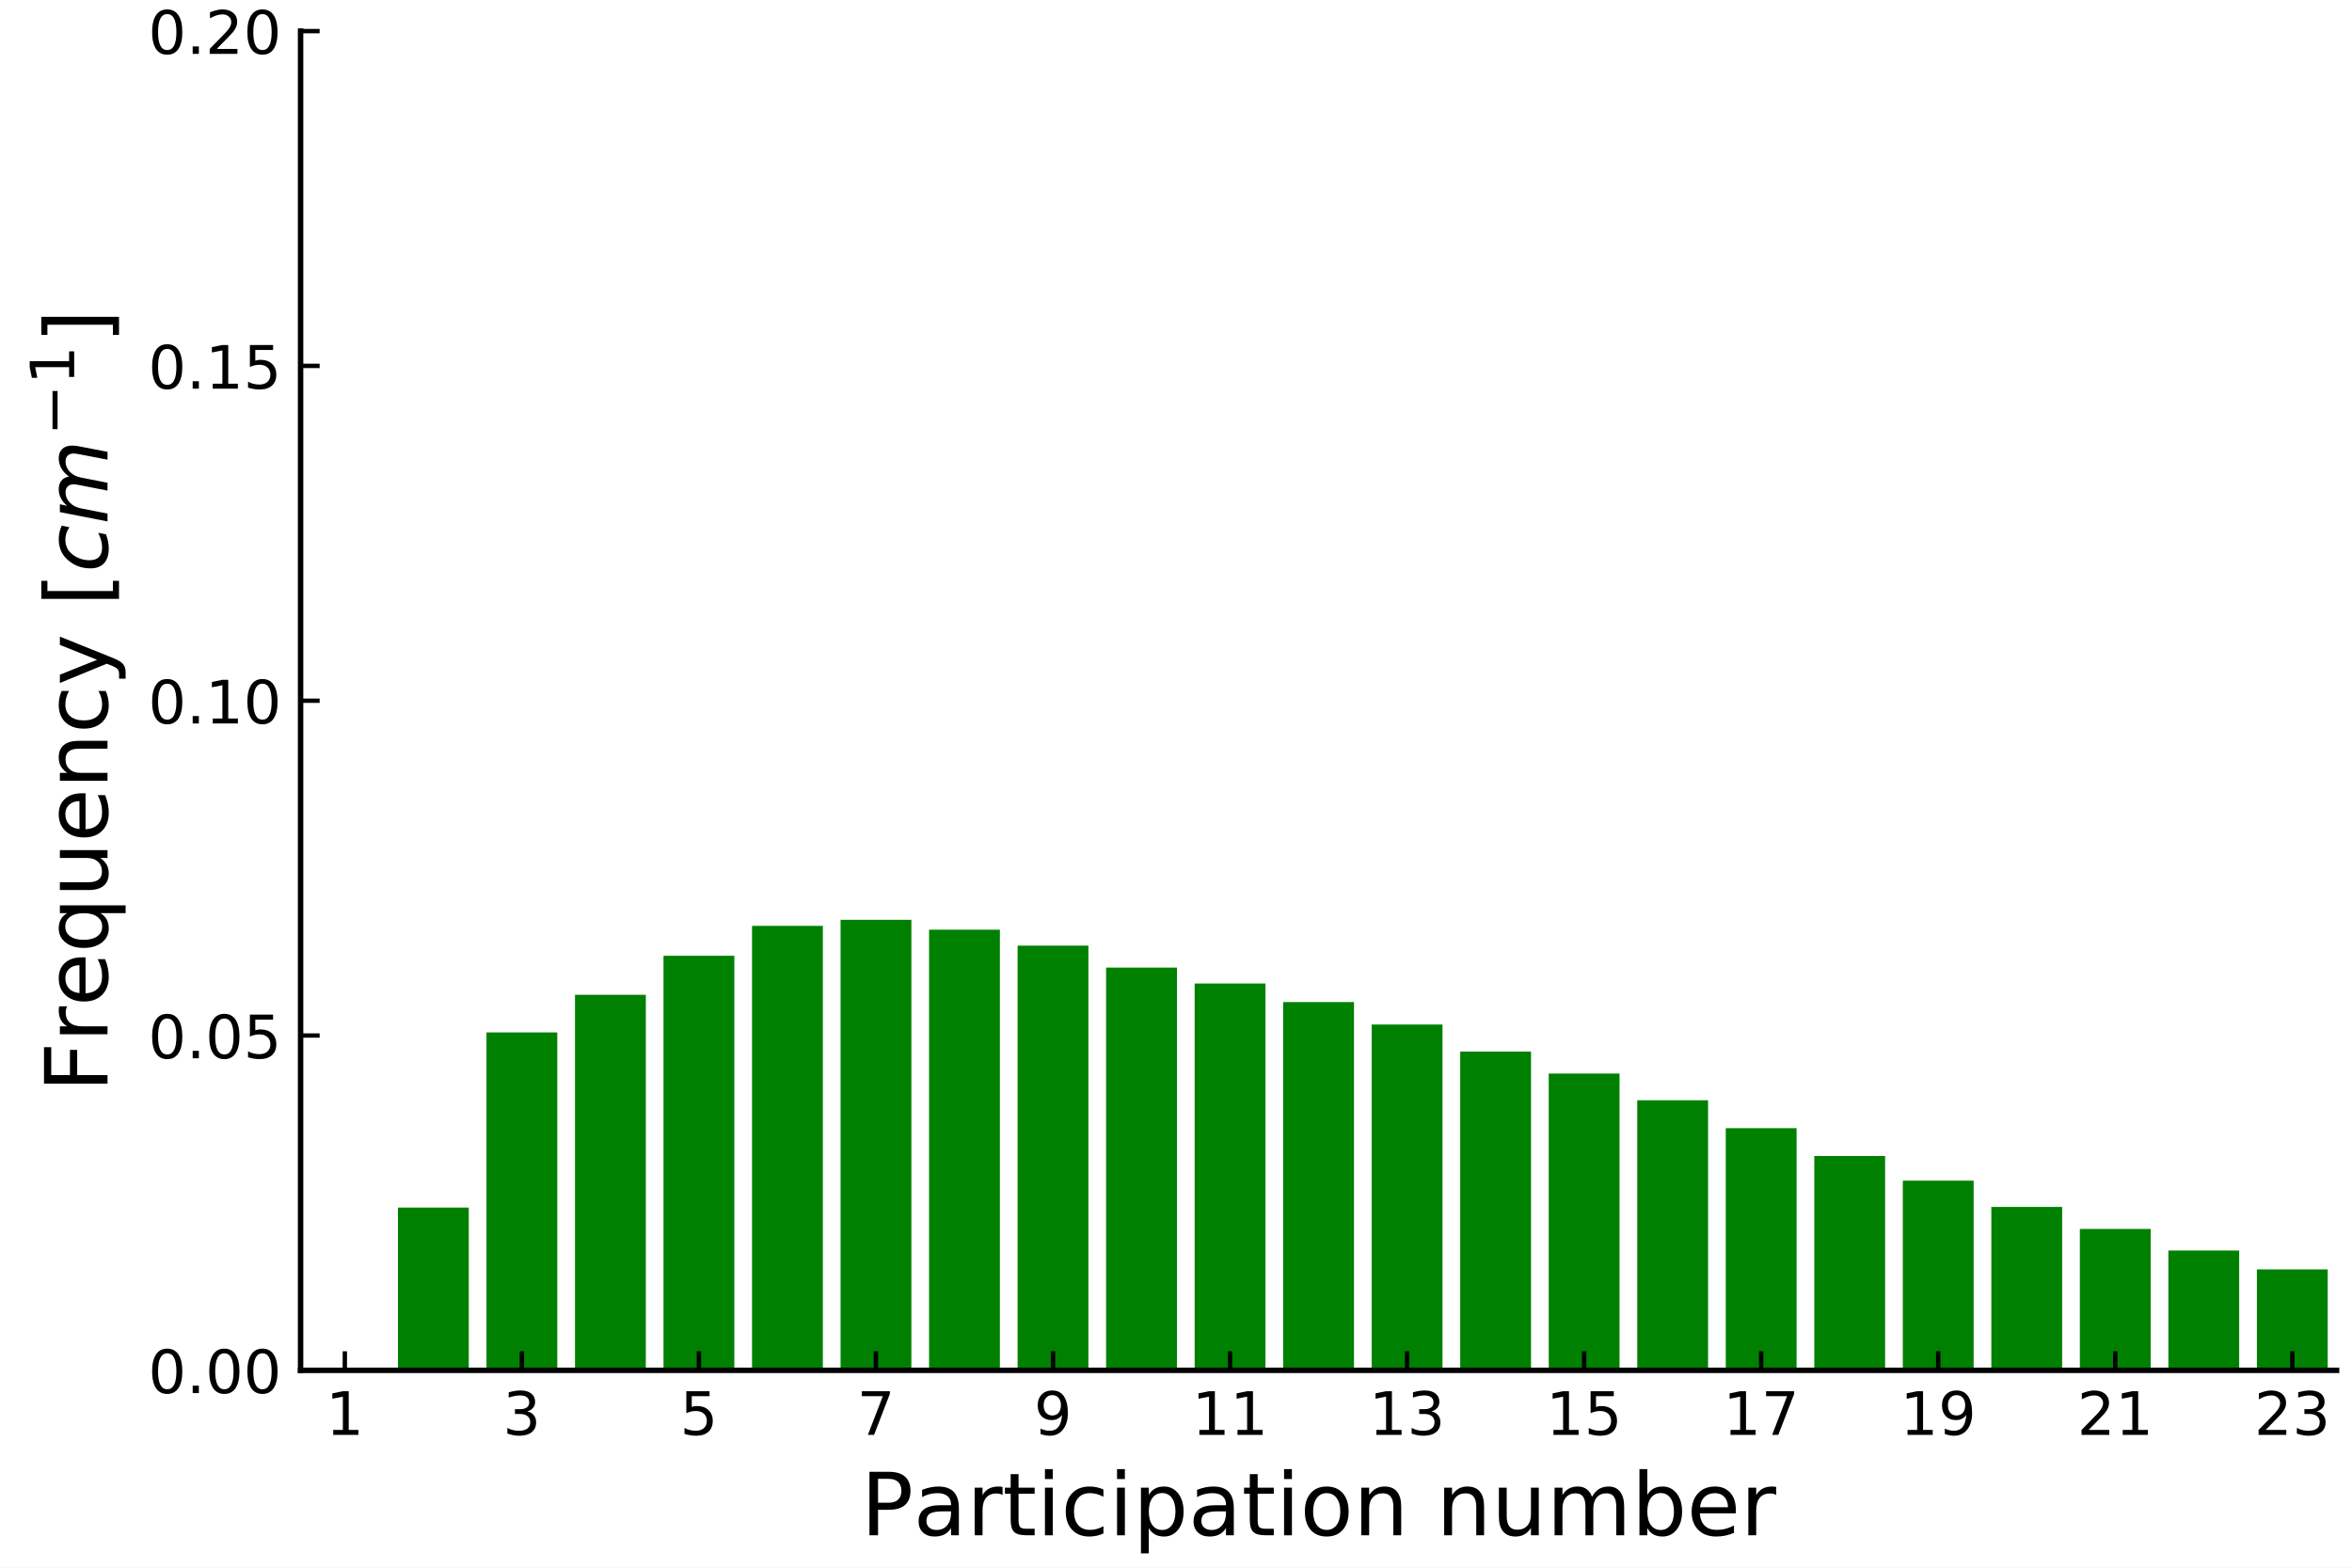
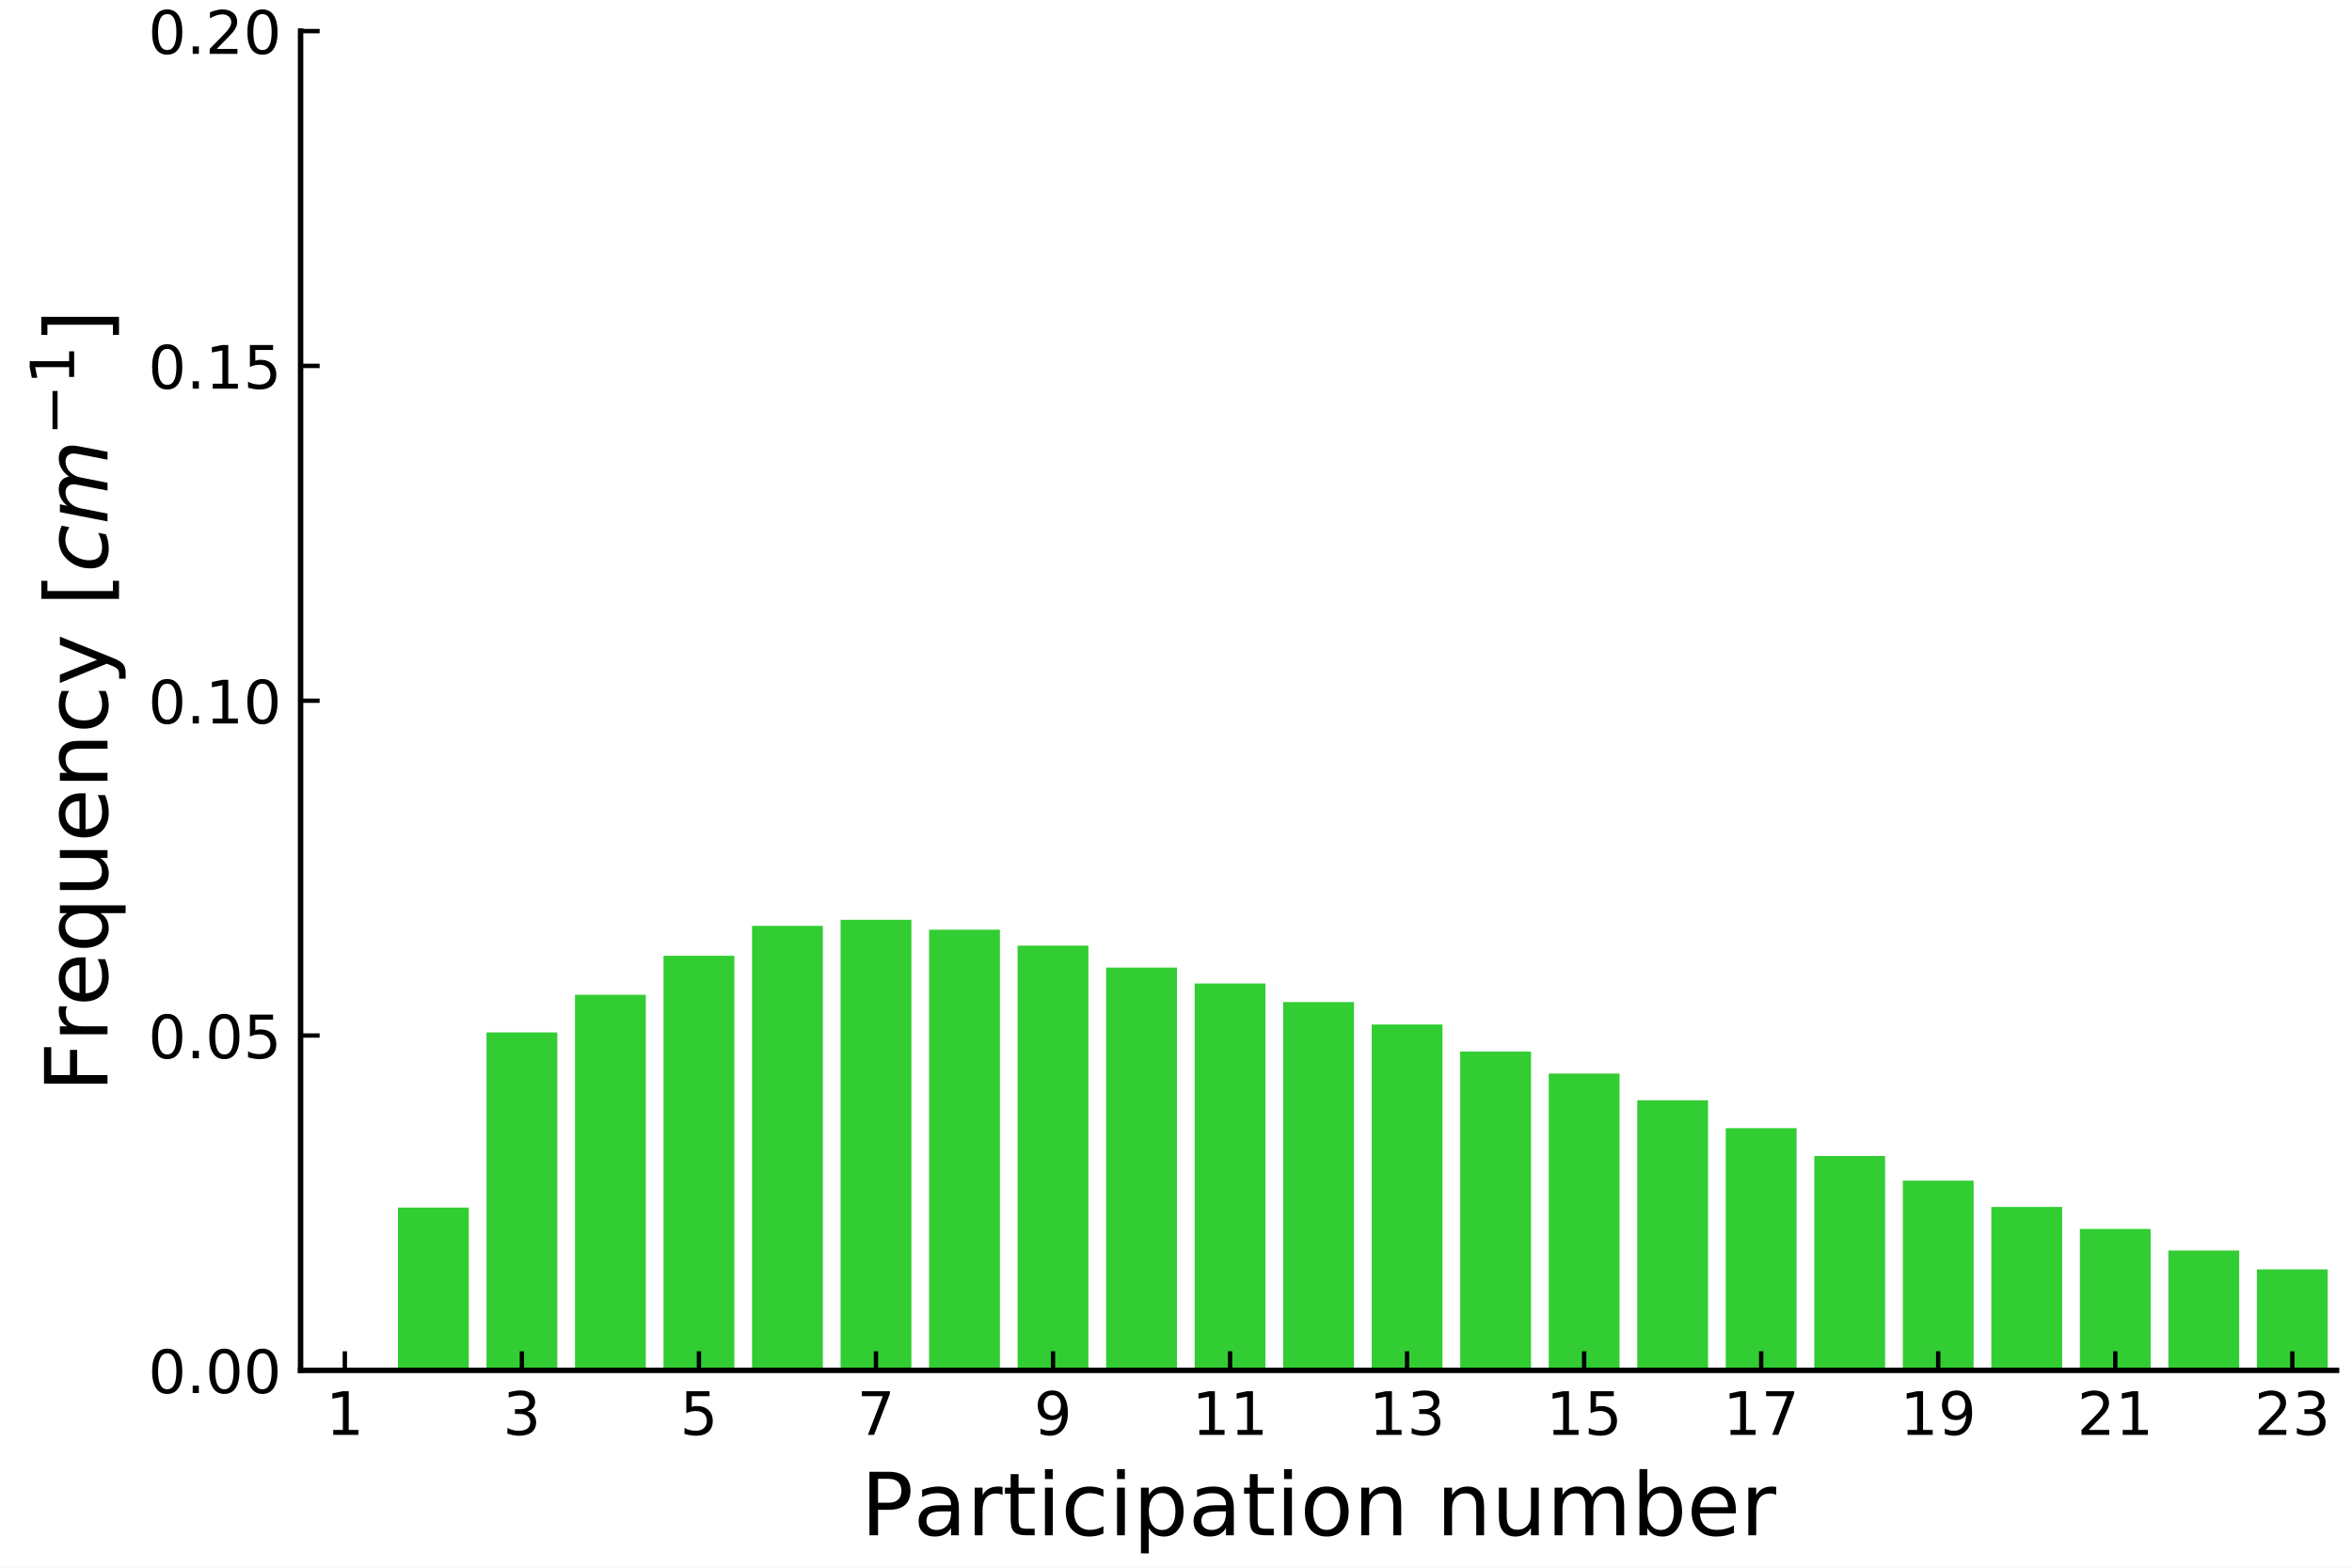
<svg xmlns="http://www.w3.org/2000/svg" xmlns:xlink="http://www.w3.org/1999/xlink" height="288pt" version="1.1" viewBox="0 0 432 288" width="432pt">
  <defs>
    <style type="text/css">
*{stroke-linecap:butt;stroke-linejoin:round;}
  </style>
  </defs>
  <g id="figure_1">
    <g id="patch_1">
      <path d="M 0 288  L 432 288  L 432 0  L 0 0  z " style="fill:#ffffff;" />
    </g>
    <g id="axes_1">
      <g id="patch_2">
        <path d="M 55.209 251.745  L 429.165 251.745  L 429.165 5.715  L 55.209 5.715  z " style="fill:#ffffff;" />
      </g>
      <g id="patch_3">
-         <path clip-path="url(#pef87743bcb)" d="M 56.835 251.565  L 56.835 251.745  L 69.842 251.745  L 69.842 251.565  L 56.835 251.565  " style="fill:#008000;" />
+         <path clip-path="url(#p81ee07ac49)" d="M 56.835 251.565  L 56.835 251.745  L 69.842 251.745  L 69.842 251.565  L 56.835 251.565  " style="fill:#32cd32;" />
      </g>
      <g id="patch_4">
-         <path clip-path="url(#pef87743bcb)" d="M 73.094 221.844  L 73.094 251.745  L 86.101 251.745  L 86.101 221.844  L 73.094 221.844  " style="fill:#008000;" />
+         <path clip-path="url(#p81ee07ac49)" d="M 73.094 221.844  L 73.094 251.745  L 86.101 251.745  L 86.101 221.844  L 73.094 221.844  " style="fill:#32cd32;" />
      </g>
      <g id="patch_5">
-         <path clip-path="url(#pef87743bcb)" d="M 89.353 189.661  L 89.353 251.745  L 102.36 251.745  L 102.36 189.661  L 89.353 189.661  " style="fill:#008000;" />
+         <path clip-path="url(#p81ee07ac49)" d="M 89.353 189.661  L 89.353 251.745  L 102.36 251.745  L 102.36 189.661  L 89.353 189.661  " style="fill:#32cd32;" />
      </g>
      <g id="patch_6">
-         <path clip-path="url(#pef87743bcb)" d="M 105.612 182.753  L 105.612 251.745  L 118.619 251.745  L 118.619 182.753  L 105.612 182.753  " style="fill:#008000;" />
+         <path clip-path="url(#p81ee07ac49)" d="M 105.612 182.753  L 105.612 251.745  L 118.619 251.745  L 118.619 182.753  L 105.612 182.753  " style="fill:#32cd32;" />
      </g>
      <g id="patch_7">
-         <path clip-path="url(#pef87743bcb)" d="M 121.87 175.587  L 121.87 251.745  L 134.878 251.745  L 134.878 175.587  L 121.87 175.587  " style="fill:#008000;" />
+         <path clip-path="url(#p81ee07ac49)" d="M 121.87 175.587  L 121.87 251.745  L 134.878 251.745  L 134.878 175.587  L 121.87 175.587  " style="fill:#32cd32;" />
      </g>
      <g id="patch_8">
-         <path clip-path="url(#pef87743bcb)" d="M 138.129 170.098  L 138.129 251.745  L 151.137 251.745  L 151.137 170.098  L 138.129 170.098  " style="fill:#008000;" />
+         <path clip-path="url(#p81ee07ac49)" d="M 138.129 170.098  L 138.129 251.745  L 151.137 251.745  L 151.137 170.098  L 138.129 170.098  " style="fill:#32cd32;" />
      </g>
      <g id="patch_9">
-         <path clip-path="url(#pef87743bcb)" d="M 154.388 168.979  L 154.388 251.745  L 167.396 251.745  L 167.396 168.979  L 154.388 168.979  " style="fill:#008000;" />
+         <path clip-path="url(#p81ee07ac49)" d="M 154.388 168.979  L 154.388 251.745  L 167.396 251.745  L 167.396 168.979  L 154.388 168.979  " style="fill:#32cd32;" />
      </g>
      <g id="patch_10">
-         <path clip-path="url(#pef87743bcb)" d="M 170.647 170.797  L 170.647 251.745  L 183.655 251.745  L 183.655 170.797  L 170.647 170.797  " style="fill:#008000;" />
+         <path clip-path="url(#p81ee07ac49)" d="M 170.647 170.797  L 170.647 251.745  L 183.655 251.745  L 183.655 170.797  L 170.647 170.797  " style="fill:#32cd32;" />
      </g>
      <g id="patch_11">
-         <path clip-path="url(#pef87743bcb)" d="M 186.906 173.726  L 186.906 251.745  L 199.914 251.745  L 199.914 173.726  L 186.906 173.726  " style="fill:#008000;" />
+         <path clip-path="url(#p81ee07ac49)" d="M 186.906 173.726  L 186.906 251.745  L 199.914 251.745  L 199.914 173.726  L 186.906 173.726  " style="fill:#32cd32;" />
      </g>
      <g id="patch_12">
-         <path clip-path="url(#pef87743bcb)" d="M 203.165 177.757  L 203.165 251.745  L 216.173 251.745  L 216.173 177.757  L 203.165 177.757  " style="fill:#008000;" />
+         <path clip-path="url(#p81ee07ac49)" d="M 203.165 177.757  L 203.165 251.745  L 216.173 251.745  L 216.173 177.757  L 203.165 177.757  " style="fill:#32cd32;" />
      </g>
      <g id="patch_13">
-         <path clip-path="url(#pef87743bcb)" d="M 219.424 180.677  L 219.424 251.745  L 232.432 251.745  L 232.432 180.677  L 219.424 180.677  " style="fill:#008000;" />
+         <path clip-path="url(#p81ee07ac49)" d="M 219.424 180.677  L 219.424 251.745  L 232.432 251.745  L 232.432 180.677  L 219.424 180.677  " style="fill:#32cd32;" />
      </g>
      <g id="patch_14">
-         <path clip-path="url(#pef87743bcb)" d="M 235.683 184.091  L 235.683 251.745  L 248.691 251.745  L 248.691 184.091  L 235.683 184.091  " style="fill:#008000;" />
+         <path clip-path="url(#p81ee07ac49)" d="M 235.683 184.091  L 235.683 251.745  L 248.691 251.745  L 248.691 184.091  L 235.683 184.091  " style="fill:#32cd32;" />
      </g>
      <g id="patch_15">
-         <path clip-path="url(#pef87743bcb)" d="M 251.942 188.216  L 251.942 251.745  L 264.95 251.745  L 264.95 188.216  L 251.942 188.216  " style="fill:#008000;" />
+         <path clip-path="url(#p81ee07ac49)" d="M 251.942 188.216  L 251.942 251.745  L 264.95 251.745  L 264.95 188.216  L 251.942 188.216  " style="fill:#32cd32;" />
      </g>
      <g id="patch_16">
-         <path clip-path="url(#pef87743bcb)" d="M 268.201 193.177  L 268.201 251.745  L 281.209 251.745  L 281.209 193.177  L 268.201 193.177  " style="fill:#008000;" />
+         <path clip-path="url(#p81ee07ac49)" d="M 268.201 193.177  L 268.201 251.745  L 281.209 251.745  L 281.209 193.177  L 268.201 193.177  " style="fill:#32cd32;" />
      </g>
      <g id="patch_17">
-         <path clip-path="url(#pef87743bcb)" d="M 284.46 197.225  L 284.46 251.745  L 297.468 251.745  L 297.468 197.225  L 284.46 197.225  " style="fill:#008000;" />
+         <path clip-path="url(#p81ee07ac49)" d="M 284.46 197.225  L 284.46 251.745  L 297.468 251.745  L 297.468 197.225  L 284.46 197.225  " style="fill:#32cd32;" />
      </g>
      <g id="patch_18">
-         <path clip-path="url(#pef87743bcb)" d="M 300.719 202.131  L 300.719 251.745  L 313.727 251.745  L 313.727 202.131  L 300.719 202.131  " style="fill:#008000;" />
+         <path clip-path="url(#p81ee07ac49)" d="M 300.719 202.131  L 300.719 251.745  L 313.727 251.745  L 313.727 202.131  L 300.719 202.131  " style="fill:#32cd32;" />
      </g>
      <g id="patch_19">
-         <path clip-path="url(#pef87743bcb)" d="M 316.978 207.256  L 316.978 251.745  L 329.986 251.745  L 329.986 207.256  L 316.978 207.256  " style="fill:#008000;" />
+         <path clip-path="url(#p81ee07ac49)" d="M 316.978 207.256  L 316.978 251.745  L 329.986 251.745  L 329.986 207.256  L 316.978 207.256  " style="fill:#32cd32;" />
      </g>
      <g id="patch_20">
-         <path clip-path="url(#pef87743bcb)" d="M 333.237 212.367  L 333.237 251.745  L 346.245 251.745  L 346.245 212.367  L 333.237 212.367  " style="fill:#008000;" />
+         <path clip-path="url(#p81ee07ac49)" d="M 333.237 212.367  L 333.237 251.745  L 346.245 251.745  L 346.245 212.367  L 333.237 212.367  " style="fill:#32cd32;" />
      </g>
      <g id="patch_21">
-         <path clip-path="url(#pef87743bcb)" d="M 349.496 216.904  L 349.496 251.745  L 362.504 251.745  L 362.504 216.904  L 349.496 216.904  " style="fill:#008000;" />
+         <path clip-path="url(#p81ee07ac49)" d="M 349.496 216.904  L 349.496 251.745  L 362.504 251.745  L 362.504 216.904  L 349.496 216.904  " style="fill:#32cd32;" />
      </g>
      <g id="patch_22">
-         <path clip-path="url(#pef87743bcb)" d="M 365.755 221.728  L 365.755 251.745  L 378.762 251.745  L 378.762 221.728  L 365.755 221.728  " style="fill:#008000;" />
+         <path clip-path="url(#p81ee07ac49)" d="M 365.755 221.728  L 365.755 251.745  L 378.762 251.745  L 378.762 221.728  L 365.755 221.728  " style="fill:#32cd32;" />
      </g>
      <g id="patch_23">
-         <path clip-path="url(#pef87743bcb)" d="M 382.014 225.772  L 382.014 251.745  L 395.021 251.745  L 395.021 225.772  L 382.014 225.772  " style="fill:#008000;" />
+         <path clip-path="url(#p81ee07ac49)" d="M 382.014 225.772  L 382.014 251.745  L 395.021 251.745  L 395.021 225.772  L 382.014 225.772  " style="fill:#32cd32;" />
      </g>
      <g id="patch_24">
-         <path clip-path="url(#pef87743bcb)" d="M 398.273 229.73  L 398.273 251.745  L 411.28 251.745  L 411.28 229.73  L 398.273 229.73  " style="fill:#008000;" />
+         <path clip-path="url(#p81ee07ac49)" d="M 398.273 229.73  L 398.273 251.745  L 411.28 251.745  L 411.28 229.73  L 398.273 229.73  " style="fill:#32cd32;" />
      </g>
      <g id="patch_25">
-         <path clip-path="url(#pef87743bcb)" d="M 414.532 233.203  L 414.532 251.745  L 427.539 251.745  L 427.539 233.203  L 414.532 233.203  " style="fill:#008000;" />
+         <path clip-path="url(#p81ee07ac49)" d="M 414.532 233.203  L 414.532 251.745  L 427.539 251.745  L 427.539 233.203  L 414.532 233.203  " style="fill:#32cd32;" />
      </g>
      <g id="patch_26">
-         <path clip-path="url(#pef87743bcb)" d="M 430.791 236.488  L 430.791 251.745  L 443.798 251.745  L 443.798 236.488  L 430.791 236.488  " style="fill:#008000;" />
+         <path clip-path="url(#p81ee07ac49)" d="M 430.791 236.488  L 430.791 251.745  L 443.798 251.745  L 443.798 236.488  L 430.791 236.488  " style="fill:#32cd32;" />
      </g>
      <g id="matplotlib.axis_1">
        <g id="xtick_1">
          <g id="line2d_1">
            <defs>
-               <path d="M 0 0  L 0 -3.5  " id="m1df21e1b1d" style="stroke:#000000;stroke-width:0.8;" />
-             </defs>
-             <g>
-               <use style="stroke:#000000;stroke-width:0.8;" x="63.338" xlink:href="#m1df21e1b1d" y="251.745" />
+               <path d="M 0 0  L 0 -3.5  " id="m2130f428aa" style="stroke:#000000;stroke-width:0.8;" />
+             </defs>
+             <g>
+               <use style="stroke:#000000;stroke-width:0.8;" x="63.338" xlink:href="#m2130f428aa" y="251.745" />
            </g>
          </g>
          <g id="text_1">
            <defs>
              <path d="M 12.406 8.297  L 28.516 8.297  L 28.516 63.922  L 10.984 60.406  L 10.984 69.391  L 28.422 72.906  L 38.281 72.906  L 38.281 8.297  L 54.391 8.297  L 54.391 0  L 12.406 0  z " id="DejaVuSans-31" />
            </defs>
            <g transform="translate(59.83876 263.6036)scale(0.11 -0.11)">
              <use xlink:href="#DejaVuSans-31" />
            </g>
          </g>
        </g>
        <g id="xtick_2">
          <g id="line2d_2">
            <g>
-               <use style="stroke:#000000;stroke-width:0.8;" x="95.856" xlink:href="#m1df21e1b1d" y="251.745" />
+               <use style="stroke:#000000;stroke-width:0.8;" x="95.856" xlink:href="#m2130f428aa" y="251.745" />
            </g>
          </g>
          <g id="text_2">
            <defs>
              <path d="M 40.578 39.312  Q 47.656 37.797 51.625 33  Q 55.609 28.219 55.609 21.188  Q 55.609 10.406 48.188 4.484  Q 40.766 -1.422 27.094 -1.422  Q 22.516 -1.422 17.656 -0.516  Q 12.797 0.391 7.625 2.203  L 7.625 11.719  Q 11.719 9.328 16.594 8.109  Q 21.484 6.891 26.812 6.891  Q 36.078 6.891 40.938 10.547  Q 45.797 14.203 45.797 21.188  Q 45.797 27.641 41.281 31.266  Q 36.766 34.906 28.719 34.906  L 20.219 34.906  L 20.219 43.016  L 29.109 43.016  Q 36.375 43.016 40.234 45.922  Q 44.094 48.828 44.094 54.297  Q 44.094 59.906 40.109 62.906  Q 36.141 65.922 28.719 65.922  Q 24.656 65.922 20.016 65.031  Q 15.375 64.156 9.812 62.312  L 9.812 71.094  Q 15.438 72.656 20.344 73.438  Q 25.25 74.219 29.594 74.219  Q 40.828 74.219 47.359 69.109  Q 53.906 64.016 53.906 55.328  Q 53.906 49.266 50.438 45.094  Q 46.969 40.922 40.578 39.312  z " id="DejaVuSans-33" />
            </defs>
            <g transform="translate(92.35674 263.6036)scale(0.11 -0.11)">
              <use xlink:href="#DejaVuSans-33" />
            </g>
          </g>
        </g>
        <g id="xtick_3">
          <g id="line2d_3">
            <g>
-               <use style="stroke:#000000;stroke-width:0.8;" x="128.374" xlink:href="#m1df21e1b1d" y="251.745" />
+               <use style="stroke:#000000;stroke-width:0.8;" x="128.374" xlink:href="#m2130f428aa" y="251.745" />
            </g>
          </g>
          <g id="text_3">
            <defs>
              <path d="M 10.797 72.906  L 49.516 72.906  L 49.516 64.594  L 19.828 64.594  L 19.828 46.734  Q 21.969 47.469 24.109 47.828  Q 26.266 48.188 28.422 48.188  Q 40.625 48.188 47.75 41.5  Q 54.891 34.812 54.891 23.391  Q 54.891 11.625 47.562 5.094  Q 40.234 -1.422 26.906 -1.422  Q 22.312 -1.422 17.547 -0.641  Q 12.797 0.141 7.719 1.703  L 7.719 11.625  Q 12.109 9.234 16.797 8.062  Q 21.484 6.891 26.703 6.891  Q 35.156 6.891 40.078 11.328  Q 45.016 15.766 45.016 23.391  Q 45.016 31 40.078 35.438  Q 35.156 39.891 26.703 39.891  Q 22.75 39.891 18.812 39.016  Q 14.891 38.141 10.797 36.281  z " id="DejaVuSans-35" />
            </defs>
            <g transform="translate(124.8747 263.6036)scale(0.11 -0.11)">
              <use xlink:href="#DejaVuSans-35" />
            </g>
          </g>
        </g>
        <g id="xtick_4">
          <g id="line2d_4">
            <g>
-               <use style="stroke:#000000;stroke-width:0.8;" x="160.892" xlink:href="#m1df21e1b1d" y="251.745" />
+               <use style="stroke:#000000;stroke-width:0.8;" x="160.892" xlink:href="#m2130f428aa" y="251.745" />
            </g>
          </g>
          <g id="text_4">
            <defs>
              <path d="M 8.203 72.906  L 55.078 72.906  L 55.078 68.703  L 28.609 0  L 18.312 0  L 43.219 64.594  L 8.203 64.594  z " id="DejaVuSans-37" />
            </defs>
            <g transform="translate(157.3927 263.6036)scale(0.11 -0.11)">
              <use xlink:href="#DejaVuSans-37" />
            </g>
          </g>
        </g>
        <g id="xtick_5">
          <g id="line2d_5">
            <g>
-               <use style="stroke:#000000;stroke-width:0.8;" x="193.41" xlink:href="#m1df21e1b1d" y="251.745" />
+               <use style="stroke:#000000;stroke-width:0.8;" x="193.41" xlink:href="#m2130f428aa" y="251.745" />
            </g>
          </g>
          <g id="text_5">
            <defs>
              <path d="M 10.984 1.516  L 10.984 10.5  Q 14.703 8.734 18.5 7.812  Q 22.312 6.891 25.984 6.891  Q 35.75 6.891 40.891 13.453  Q 46.047 20.016 46.781 33.406  Q 43.953 29.203 39.594 26.953  Q 35.25 24.703 29.984 24.703  Q 19.047 24.703 12.672 31.312  Q 6.297 37.938 6.297 49.422  Q 6.297 60.641 12.938 67.422  Q 19.578 74.219 30.609 74.219  Q 43.266 74.219 49.922 64.516  Q 56.594 54.828 56.594 36.375  Q 56.594 19.141 48.406 8.859  Q 40.234 -1.422 26.422 -1.422  Q 22.703 -1.422 18.891 -0.688  Q 15.094 0.047 10.984 1.516  z M 30.609 32.422  Q 37.25 32.422 41.125 36.953  Q 45.016 41.5 45.016 49.422  Q 45.016 57.281 41.125 61.844  Q 37.25 66.406 30.609 66.406  Q 23.969 66.406 20.094 61.844  Q 16.219 57.281 16.219 49.422  Q 16.219 41.5 20.094 36.953  Q 23.969 32.422 30.609 32.422  z " id="DejaVuSans-39" />
            </defs>
            <g transform="translate(189.9107 263.6036)scale(0.11 -0.11)">
              <use xlink:href="#DejaVuSans-39" />
            </g>
          </g>
        </g>
        <g id="xtick_6">
          <g id="line2d_6">
            <g>
-               <use style="stroke:#000000;stroke-width:0.8;" x="225.928" xlink:href="#m1df21e1b1d" y="251.745" />
+               <use style="stroke:#000000;stroke-width:0.8;" x="225.928" xlink:href="#m2130f428aa" y="251.745" />
            </g>
          </g>
          <g id="text_6">
            <g transform="translate(218.9293 263.6036)scale(0.11 -0.11)">
              <use xlink:href="#DejaVuSans-31" />
              <use x="63.623" xlink:href="#DejaVuSans-31" />
            </g>
          </g>
        </g>
        <g id="xtick_7">
          <g id="line2d_7">
            <g>
-               <use style="stroke:#000000;stroke-width:0.8;" x="258.446" xlink:href="#m1df21e1b1d" y="251.745" />
+               <use style="stroke:#000000;stroke-width:0.8;" x="258.446" xlink:href="#m2130f428aa" y="251.745" />
            </g>
          </g>
          <g id="text_7">
            <g transform="translate(251.4472 263.6036)scale(0.11 -0.11)">
              <use xlink:href="#DejaVuSans-31" />
              <use x="63.623" xlink:href="#DejaVuSans-33" />
            </g>
          </g>
        </g>
        <g id="xtick_8">
          <g id="line2d_8">
            <g>
-               <use style="stroke:#000000;stroke-width:0.8;" x="290.964" xlink:href="#m1df21e1b1d" y="251.745" />
+               <use style="stroke:#000000;stroke-width:0.8;" x="290.964" xlink:href="#m2130f428aa" y="251.745" />
            </g>
          </g>
          <g id="text_8">
            <g transform="translate(283.9652 263.6036)scale(0.11 -0.11)">
              <use xlink:href="#DejaVuSans-31" />
              <use x="63.623" xlink:href="#DejaVuSans-35" />
            </g>
          </g>
        </g>
        <g id="xtick_9">
          <g id="line2d_9">
            <g>
-               <use style="stroke:#000000;stroke-width:0.8;" x="323.482" xlink:href="#m1df21e1b1d" y="251.745" />
+               <use style="stroke:#000000;stroke-width:0.8;" x="323.482" xlink:href="#m2130f428aa" y="251.745" />
            </g>
          </g>
          <g id="text_9">
            <g transform="translate(316.4832 263.6036)scale(0.11 -0.11)">
              <use xlink:href="#DejaVuSans-31" />
              <use x="63.623" xlink:href="#DejaVuSans-37" />
            </g>
          </g>
        </g>
        <g id="xtick_10">
          <g id="line2d_10">
            <g>
-               <use style="stroke:#000000;stroke-width:0.8;" x="356" xlink:href="#m1df21e1b1d" y="251.745" />
+               <use style="stroke:#000000;stroke-width:0.8;" x="356" xlink:href="#m2130f428aa" y="251.745" />
            </g>
          </g>
          <g id="text_10">
            <g transform="translate(349.0012 263.6036)scale(0.11 -0.11)">
              <use xlink:href="#DejaVuSans-31" />
              <use x="63.623" xlink:href="#DejaVuSans-39" />
            </g>
          </g>
        </g>
        <g id="xtick_11">
          <g id="line2d_11">
            <g>
-               <use style="stroke:#000000;stroke-width:0.8;" x="388.518" xlink:href="#m1df21e1b1d" y="251.745" />
+               <use style="stroke:#000000;stroke-width:0.8;" x="388.518" xlink:href="#m2130f428aa" y="251.745" />
            </g>
          </g>
          <g id="text_11">
            <defs>
              <path d="M 19.188 8.297  L 53.609 8.297  L 53.609 0  L 7.328 0  L 7.328 8.297  Q 12.938 14.109 22.625 23.891  Q 32.328 33.688 34.812 36.531  Q 39.547 41.844 41.422 45.531  Q 43.312 49.219 43.312 52.781  Q 43.312 58.594 39.234 62.25  Q 35.156 65.922 28.609 65.922  Q 23.969 65.922 18.812 64.312  Q 13.672 62.703 7.812 59.422  L 7.812 69.391  Q 13.766 71.781 18.938 73  Q 24.125 74.219 28.422 74.219  Q 39.75 74.219 46.484 68.547  Q 53.219 62.891 53.219 53.422  Q 53.219 48.922 51.531 44.891  Q 49.859 40.875 45.406 35.406  Q 44.188 33.984 37.641 27.219  Q 31.109 20.453 19.188 8.297  z " id="DejaVuSans-32" />
            </defs>
            <g transform="translate(381.5191 263.6036)scale(0.11 -0.11)">
              <use xlink:href="#DejaVuSans-32" />
              <use x="63.623" xlink:href="#DejaVuSans-31" />
            </g>
          </g>
        </g>
        <g id="xtick_12">
          <g id="line2d_12">
            <g>
-               <use style="stroke:#000000;stroke-width:0.8;" x="421.036" xlink:href="#m1df21e1b1d" y="251.745" />
+               <use style="stroke:#000000;stroke-width:0.8;" x="421.036" xlink:href="#m2130f428aa" y="251.745" />
            </g>
          </g>
          <g id="text_12">
            <g transform="translate(414.0371 263.6036)scale(0.11 -0.11)">
              <use xlink:href="#DejaVuSans-32" />
              <use x="63.623" xlink:href="#DejaVuSans-33" />
            </g>
          </g>
        </g>
        <g id="text_13">
          <defs>
            <path d="M 19.672 64.797  L 19.672 37.406  L 32.078 37.406  Q 38.969 37.406 42.719 40.969  Q 46.484 44.531 46.484 51.125  Q 46.484 57.672 42.719 61.234  Q 38.969 64.797 32.078 64.797  z M 9.812 72.906  L 32.078 72.906  Q 44.344 72.906 50.609 67.359  Q 56.891 61.812 56.891 51.125  Q 56.891 40.328 50.609 34.812  Q 44.344 29.297 32.078 29.297  L 19.672 29.297  L 19.672 0  L 9.812 0  z " id="DejaVuSans-50" />
            <path d="M 34.281 27.484  Q 23.391 27.484 19.188 25  Q 14.984 22.516 14.984 16.5  Q 14.984 11.719 18.141 8.906  Q 21.297 6.109 26.703 6.109  Q 34.188 6.109 38.703 11.406  Q 43.219 16.703 43.219 25.484  L 43.219 27.484  z M 52.203 31.203  L 52.203 0  L 43.219 0  L 43.219 8.297  Q 40.141 3.328 35.547 0.953  Q 30.953 -1.422 24.312 -1.422  Q 15.922 -1.422 10.953 3.297  Q 6 8.016 6 15.922  Q 6 25.141 12.172 29.828  Q 18.359 34.516 30.609 34.516  L 43.219 34.516  L 43.219 35.406  Q 43.219 41.609 39.141 45  Q 35.062 48.391 27.688 48.391  Q 23 48.391 18.547 47.266  Q 14.109 46.141 10.016 43.891  L 10.016 52.203  Q 14.938 54.109 19.578 55.047  Q 24.219 56 28.609 56  Q 40.484 56 46.344 49.844  Q 52.203 43.703 52.203 31.203  z " id="DejaVuSans-61" />
            <path d="M 41.109 46.297  Q 39.594 47.172 37.812 47.578  Q 36.031 48 33.891 48  Q 26.266 48 22.188 43.047  Q 18.109 38.094 18.109 28.812  L 18.109 0  L 9.078 0  L 9.078 54.688  L 18.109 54.688  L 18.109 46.188  Q 20.953 51.172 25.484 53.578  Q 30.031 56 36.531 56  Q 37.453 56 38.578 55.875  Q 39.703 55.766 41.062 55.516  z " id="DejaVuSans-72" />
            <path d="M 18.312 70.219  L 18.312 54.688  L 36.812 54.688  L 36.812 47.703  L 18.312 47.703  L 18.312 18.016  Q 18.312 11.328 20.141 9.422  Q 21.969 7.516 27.594 7.516  L 36.812 7.516  L 36.812 0  L 27.594 0  Q 17.188 0 13.234 3.875  Q 9.281 7.766 9.281 18.016  L 9.281 47.703  L 2.688 47.703  L 2.688 54.688  L 9.281 54.688  L 9.281 70.219  z " id="DejaVuSans-74" />
            <path d="M 9.422 54.688  L 18.406 54.688  L 18.406 0  L 9.422 0  z M 9.422 75.984  L 18.406 75.984  L 18.406 64.594  L 9.422 64.594  z " id="DejaVuSans-69" />
            <path d="M 48.781 52.594  L 48.781 44.188  Q 44.969 46.297 41.141 47.344  Q 37.312 48.391 33.406 48.391  Q 24.656 48.391 19.812 42.844  Q 14.984 37.312 14.984 27.297  Q 14.984 17.281 19.812 11.734  Q 24.656 6.203 33.406 6.203  Q 37.312 6.203 41.141 7.25  Q 44.969 8.297 48.781 10.406  L 48.781 2.094  Q 45.016 0.344 40.984 -0.531  Q 36.969 -1.422 32.422 -1.422  Q 20.062 -1.422 12.781 6.344  Q 5.516 14.109 5.516 27.297  Q 5.516 40.672 12.859 48.328  Q 20.219 56 33.016 56  Q 37.156 56 41.109 55.141  Q 45.062 54.297 48.781 52.594  z " id="DejaVuSans-63" />
            <path d="M 18.109 8.203  L 18.109 -20.797  L 9.078 -20.797  L 9.078 54.688  L 18.109 54.688  L 18.109 46.391  Q 20.953 51.266 25.266 53.625  Q 29.594 56 35.594 56  Q 45.562 56 51.781 48.094  Q 58.016 40.188 58.016 27.297  Q 58.016 14.406 51.781 6.484  Q 45.562 -1.422 35.594 -1.422  Q 29.594 -1.422 25.266 0.953  Q 20.953 3.328 18.109 8.203  z M 48.688 27.297  Q 48.688 37.203 44.609 42.844  Q 40.531 48.484 33.406 48.484  Q 26.266 48.484 22.188 42.844  Q 18.109 37.203 18.109 27.297  Q 18.109 17.391 22.188 11.75  Q 26.266 6.109 33.406 6.109  Q 40.531 6.109 44.609 11.75  Q 48.688 17.391 48.688 27.297  z " id="DejaVuSans-70" />
            <path d="M 30.609 48.391  Q 23.391 48.391 19.188 42.75  Q 14.984 37.109 14.984 27.297  Q 14.984 17.484 19.156 11.844  Q 23.344 6.203 30.609 6.203  Q 37.797 6.203 41.984 11.859  Q 46.188 17.531 46.188 27.297  Q 46.188 37.016 41.984 42.703  Q 37.797 48.391 30.609 48.391  z M 30.609 56  Q 42.328 56 49.016 48.375  Q 55.719 40.766 55.719 27.297  Q 55.719 13.875 49.016 6.219  Q 42.328 -1.422 30.609 -1.422  Q 18.844 -1.422 12.172 6.219  Q 5.516 13.875 5.516 27.297  Q 5.516 40.766 12.172 48.375  Q 18.844 56 30.609 56  z " id="DejaVuSans-6f" />
            <path d="M 54.891 33.016  L 54.891 0  L 45.906 0  L 45.906 32.719  Q 45.906 40.484 42.875 44.328  Q 39.844 48.188 33.797 48.188  Q 26.516 48.188 22.312 43.547  Q 18.109 38.922 18.109 30.906  L 18.109 0  L 9.078 0  L 9.078 54.688  L 18.109 54.688  L 18.109 46.188  Q 21.344 51.125 25.703 53.562  Q 30.078 56 35.797 56  Q 45.219 56 50.047 50.172  Q 54.891 44.344 54.891 33.016  z " id="DejaVuSans-6e" />
            <path id="DejaVuSans-20" />
            <path d="M 8.5 21.578  L 8.5 54.688  L 17.484 54.688  L 17.484 21.922  Q 17.484 14.156 20.5 10.266  Q 23.531 6.391 29.594 6.391  Q 36.859 6.391 41.078 11.031  Q 45.312 15.672 45.312 23.688  L 45.312 54.688  L 54.297 54.688  L 54.297 0  L 45.312 0  L 45.312 8.406  Q 42.047 3.422 37.719 1  Q 33.406 -1.422 27.688 -1.422  Q 18.266 -1.422 13.375 4.438  Q 8.5 10.297 8.5 21.578  z M 31.109 56  z " id="DejaVuSans-75" />
            <path d="M 52 44.188  Q 55.375 50.25 60.062 53.125  Q 64.75 56 71.094 56  Q 79.641 56 84.281 50.016  Q 88.922 44.047 88.922 33.016  L 88.922 0  L 79.891 0  L 79.891 32.719  Q 79.891 40.578 77.094 44.375  Q 74.312 48.188 68.609 48.188  Q 61.625 48.188 57.562 43.547  Q 53.516 38.922 53.516 30.906  L 53.516 0  L 44.484 0  L 44.484 32.719  Q 44.484 40.625 41.703 44.406  Q 38.922 48.188 33.109 48.188  Q 26.219 48.188 22.156 43.531  Q 18.109 38.875 18.109 30.906  L 18.109 0  L 9.078 0  L 9.078 54.688  L 18.109 54.688  L 18.109 46.188  Q 21.188 51.219 25.484 53.609  Q 29.781 56 35.688 56  Q 41.656 56 45.828 52.969  Q 50 49.953 52 44.188  z " id="DejaVuSans-6d" />
            <path d="M 48.688 27.297  Q 48.688 37.203 44.609 42.844  Q 40.531 48.484 33.406 48.484  Q 26.266 48.484 22.188 42.844  Q 18.109 37.203 18.109 27.297  Q 18.109 17.391 22.188 11.75  Q 26.266 6.109 33.406 6.109  Q 40.531 6.109 44.609 11.75  Q 48.688 17.391 48.688 27.297  z M 18.109 46.391  Q 20.953 51.266 25.266 53.625  Q 29.594 56 35.594 56  Q 45.562 56 51.781 48.094  Q 58.016 40.188 58.016 27.297  Q 58.016 14.406 51.781 6.484  Q 45.562 -1.422 35.594 -1.422  Q 29.594 -1.422 25.266 0.953  Q 20.953 3.328 18.109 8.203  L 18.109 0  L 9.078 0  L 9.078 75.984  L 18.109 75.984  z " id="DejaVuSans-62" />
            <path d="M 56.203 29.594  L 56.203 25.203  L 14.891 25.203  Q 15.484 15.922 20.484 11.062  Q 25.484 6.203 34.422 6.203  Q 39.594 6.203 44.453 7.469  Q 49.312 8.734 54.109 11.281  L 54.109 2.781  Q 49.266 0.734 44.188 -0.344  Q 39.109 -1.422 33.891 -1.422  Q 20.797 -1.422 13.156 6.188  Q 5.516 13.812 5.516 26.812  Q 5.516 40.234 12.766 48.109  Q 20.016 56 32.328 56  Q 43.359 56 49.781 48.891  Q 56.203 41.797 56.203 29.594  z M 47.219 32.234  Q 47.125 39.594 43.094 43.984  Q 39.062 48.391 32.422 48.391  Q 24.906 48.391 20.391 44.141  Q 15.875 39.891 15.188 32.172  z " id="DejaVuSans-65" />
          </defs>
          <g transform="translate(158.127 282.0488)scale(0.16 -0.16)">
            <use xlink:href="#DejaVuSans-50" />
            <use x="60.24" xlink:href="#DejaVuSans-61" />
            <use x="121.52" xlink:href="#DejaVuSans-72" />
            <use x="162.633" xlink:href="#DejaVuSans-74" />
            <use x="201.842" xlink:href="#DejaVuSans-69" />
            <use x="229.625" xlink:href="#DejaVuSans-63" />
            <use x="284.605" xlink:href="#DejaVuSans-69" />
            <use x="312.389" xlink:href="#DejaVuSans-70" />
            <use x="375.865" xlink:href="#DejaVuSans-61" />
            <use x="437.145" xlink:href="#DejaVuSans-74" />
            <use x="476.354" xlink:href="#DejaVuSans-69" />
            <use x="504.137" xlink:href="#DejaVuSans-6f" />
            <use x="565.318" xlink:href="#DejaVuSans-6e" />
            <use x="628.697" xlink:href="#DejaVuSans-20" />
            <use x="660.484" xlink:href="#DejaVuSans-6e" />
            <use x="723.863" xlink:href="#DejaVuSans-75" />
            <use x="787.242" xlink:href="#DejaVuSans-6d" />
            <use x="884.654" xlink:href="#DejaVuSans-62" />
            <use x="948.131" xlink:href="#DejaVuSans-65" />
            <use x="1009.654" xlink:href="#DejaVuSans-72" />
          </g>
        </g>
      </g>
      <g id="matplotlib.axis_2">
        <g id="ytick_1">
          <g id="line2d_13">
            <defs>
-               <path d="M 0 0  L 3.5 0  " id="mc5ac04ac9b" style="stroke:#000000;stroke-width:0.8;" />
-             </defs>
-             <g>
-               <use style="stroke:#000000;stroke-width:0.8;" x="55.209" xlink:href="#mc5ac04ac9b" y="251.745" />
+               <path d="M 0 0  L 3.5 0  " id="m78ef46cfc2" style="stroke:#000000;stroke-width:0.8;" />
+             </defs>
+             <g>
+               <use style="stroke:#000000;stroke-width:0.8;" x="55.209" xlink:href="#m78ef46cfc2" y="251.745" />
            </g>
          </g>
          <g id="text_14">
            <defs>
              <path d="M 31.781 66.406  Q 24.172 66.406 20.328 58.906  Q 16.5 51.422 16.5 36.375  Q 16.5 21.391 20.328 13.891  Q 24.172 6.391 31.781 6.391  Q 39.453 6.391 43.281 13.891  Q 47.125 21.391 47.125 36.375  Q 47.125 51.422 43.281 58.906  Q 39.453 66.406 31.781 66.406  z M 31.781 74.219  Q 44.047 74.219 50.516 64.516  Q 56.984 54.828 56.984 36.375  Q 56.984 17.969 50.516 8.266  Q 44.047 -1.422 31.781 -1.422  Q 19.531 -1.422 13.062 8.266  Q 6.594 17.969 6.594 36.375  Q 6.594 54.828 13.062 64.516  Q 19.531 74.219 31.781 74.219  z " id="DejaVuSans-30" />
              <path d="M 10.688 12.406  L 21 12.406  L 21 0  L 10.688 0  z " id="DejaVuSans-2e" />
            </defs>
            <g transform="translate(27.21646 255.9245)scale(0.11 -0.11)">
              <use xlink:href="#DejaVuSans-30" />
              <use x="63.623" xlink:href="#DejaVuSans-2e" />
              <use x="95.41" xlink:href="#DejaVuSans-30" />
              <use x="159.033" xlink:href="#DejaVuSans-30" />
            </g>
          </g>
        </g>
        <g id="ytick_2">
          <g id="line2d_14">
            <g>
-               <use style="stroke:#000000;stroke-width:0.8;" x="55.209" xlink:href="#mc5ac04ac9b" y="190.238" />
+               <use style="stroke:#000000;stroke-width:0.8;" x="55.209" xlink:href="#m78ef46cfc2" y="190.238" />
            </g>
          </g>
          <g id="text_15">
            <g transform="translate(27.21646 194.4168)scale(0.11 -0.11)">
              <use xlink:href="#DejaVuSans-30" />
              <use x="63.623" xlink:href="#DejaVuSans-2e" />
              <use x="95.41" xlink:href="#DejaVuSans-30" />
              <use x="159.033" xlink:href="#DejaVuSans-35" />
            </g>
          </g>
        </g>
        <g id="ytick_3">
          <g id="line2d_15">
            <g>
-               <use style="stroke:#000000;stroke-width:0.8;" x="55.209" xlink:href="#mc5ac04ac9b" y="128.73" />
+               <use style="stroke:#000000;stroke-width:0.8;" x="55.209" xlink:href="#m78ef46cfc2" y="128.73" />
            </g>
          </g>
          <g id="text_16">
            <g transform="translate(27.21646 132.9091)scale(0.11 -0.11)">
              <use xlink:href="#DejaVuSans-30" />
              <use x="63.623" xlink:href="#DejaVuSans-2e" />
              <use x="95.41" xlink:href="#DejaVuSans-31" />
              <use x="159.033" xlink:href="#DejaVuSans-30" />
            </g>
          </g>
        </g>
        <g id="ytick_4">
          <g id="line2d_16">
            <g>
-               <use style="stroke:#000000;stroke-width:0.8;" x="55.209" xlink:href="#mc5ac04ac9b" y="67.222" />
+               <use style="stroke:#000000;stroke-width:0.8;" x="55.209" xlink:href="#m78ef46cfc2" y="67.222" />
            </g>
          </g>
          <g id="text_17">
            <g transform="translate(27.21646 71.40146)scale(0.11 -0.11)">
              <use xlink:href="#DejaVuSans-30" />
              <use x="63.623" xlink:href="#DejaVuSans-2e" />
              <use x="95.41" xlink:href="#DejaVuSans-31" />
              <use x="159.033" xlink:href="#DejaVuSans-35" />
            </g>
          </g>
        </g>
        <g id="ytick_5">
          <g id="line2d_17">
            <g>
-               <use style="stroke:#000000;stroke-width:0.8;" x="55.209" xlink:href="#mc5ac04ac9b" y="5.715" />
+               <use style="stroke:#000000;stroke-width:0.8;" x="55.209" xlink:href="#m78ef46cfc2" y="5.715" />
            </g>
          </g>
          <g id="text_18">
            <g transform="translate(27.21646 9.893786)scale(0.11 -0.11)">
              <use xlink:href="#DejaVuSans-30" />
              <use x="63.623" xlink:href="#DejaVuSans-2e" />
              <use x="95.41" xlink:href="#DejaVuSans-32" />
              <use x="159.033" xlink:href="#DejaVuSans-30" />
            </g>
          </g>
        </g>
        <g id="text_19">
          <defs>
            <path d="M 9.812 72.906  L 51.703 72.906  L 51.703 64.594  L 19.672 64.594  L 19.672 43.109  L 48.578 43.109  L 48.578 34.812  L 19.672 34.812  L 19.672 0  L 9.812 0  z " id="DejaVuSans-46" />
            <path d="M 14.797 27.297  Q 14.797 17.391 18.875 11.75  Q 22.953 6.109 30.078 6.109  Q 37.203 6.109 41.297 11.75  Q 45.406 17.391 45.406 27.297  Q 45.406 37.203 41.297 42.844  Q 37.203 48.484 30.078 48.484  Q 22.953 48.484 18.875 42.844  Q 14.797 37.203 14.797 27.297  z M 45.406 8.203  Q 42.578 3.328 38.25 0.953  Q 33.938 -1.422 27.875 -1.422  Q 17.969 -1.422 11.734 6.484  Q 5.516 14.406 5.516 27.297  Q 5.516 40.188 11.734 48.094  Q 17.969 56 27.875 56  Q 33.938 56 38.25 53.625  Q 42.578 51.266 45.406 46.391  L 45.406 54.688  L 54.391 54.688  L 54.391 -20.797  L 45.406 -20.797  z " id="DejaVuSans-71" />
            <path d="M 32.172 -5.078  Q 28.375 -14.844 24.75 -17.812  Q 21.141 -20.797 15.094 -20.797  L 7.906 -20.797  L 7.906 -13.281  L 13.188 -13.281  Q 16.891 -13.281 18.938 -11.516  Q 21 -9.766 23.484 -3.219  L 25.094 0.875  L 2.984 54.688  L 12.5 54.688  L 29.594 11.922  L 46.688 54.688  L 56.203 54.688  z " id="DejaVuSans-79" />
            <path d="M 8.594 75.984  L 29.297 75.984  L 29.297 69  L 17.578 69  L 17.578 -6.203  L 29.297 -6.203  L 29.297 -13.188  L 8.594 -13.188  z " id="DejaVuSans-5b" />
            <path d="M 53.609 52.594  L 51.812 43.703  Q 48.578 46.047 44.938 47.219  Q 41.312 48.391 37.406 48.391  Q 33.109 48.391 29.219 46.875  Q 25.344 45.359 22.703 42.578  Q 18.5 38.328 16.203 32.609  Q 13.922 26.906 13.922 20.797  Q 13.922 13.422 17.609 9.812  Q 21.297 6.203 28.812 6.203  Q 32.516 6.203 36.688 7.328  Q 40.875 8.453 45.406 10.688  L 43.703 1.812  Q 39.797 0.203 35.672 -0.609  Q 31.547 -1.422 27.203 -1.422  Q 16.312 -1.422 10.453 4.016  Q 4.594 9.469 4.594 19.578  Q 4.594 28.078 7.641 35.234  Q 10.688 42.391 16.703 48.094  Q 20.797 52 26.312 54  Q 31.844 56 38.375 56  Q 42.188 56 45.938 55.141  Q 49.703 54.297 53.609 52.594  z " id="DejaVuSans-Oblique-63" />
            <path d="M 89.797 33.016  L 83.406 0  L 74.422 0  L 80.719 32.719  Q 81.109 34.812 81.297 36.328  Q 81.5 37.844 81.5 38.922  Q 81.5 43.312 79.047 45.75  Q 76.609 48.188 72.219 48.188  Q 65.672 48.188 60.547 43.281  Q 55.422 38.375 53.906 30.516  L 47.906 0  L 38.922 0  L 45.312 32.719  Q 45.703 34.516 45.891 36.047  Q 46.094 37.594 46.094 38.812  Q 46.094 43.266 43.656 45.719  Q 41.219 48.188 36.922 48.188  Q 30.281 48.188 25.141 43.281  Q 20.016 38.375 18.5 30.516  L 12.5 0  L 3.516 0  L 14.203 54.688  L 23.188 54.688  L 21.484 46.188  Q 25.141 50.984 30.047 53.484  Q 34.969 56 40.578 56  Q 46.531 56 50.359 52.875  Q 54.203 49.75 54.984 44.188  Q 59.078 49.953 64.469 52.969  Q 69.875 56 75.875 56  Q 82.906 56 86.734 51.953  Q 90.578 47.906 90.578 40.484  Q 90.578 38.875 90.375 36.938  Q 90.188 35.016 89.797 33.016  z " id="DejaVuSans-Oblique-6d" />
            <path d="M 10.594 35.5  L 73.188 35.5  L 73.188 27.203  L 10.594 27.203  z " id="DejaVuSans-2212" />
            <path d="M 30.422 75.984  L 30.422 -13.188  L 9.719 -13.188  L 9.719 -6.203  L 21.391 -6.203  L 21.391 69  L 9.719 69  L 9.719 75.984  z " id="DejaVuSans-5d" />
          </defs>
          <g transform="translate(19.85646 200.65)rotate(-90)scale(0.16 -0.16)">
            <use transform="translate(0 0.684375)" xlink:href="#DejaVuSans-46" />
            <use transform="translate(57.51953 0.684375)" xlink:href="#DejaVuSans-72" />
            <use transform="translate(98.63281 0.684375)" xlink:href="#DejaVuSans-65" />
            <use transform="translate(160.1562 0.684375)" xlink:href="#DejaVuSans-71" />
            <use transform="translate(223.6328 0.684375)" xlink:href="#DejaVuSans-75" />
            <use transform="translate(287.0117 0.684375)" xlink:href="#DejaVuSans-65" />
            <use transform="translate(348.5352 0.684375)" xlink:href="#DejaVuSans-6e" />
            <use transform="translate(411.9141 0.684375)" xlink:href="#DejaVuSans-63" />
            <use transform="translate(466.8945 0.684375)" xlink:href="#DejaVuSans-79" />
            <use transform="translate(526.0742 0.684375)" xlink:href="#DejaVuSans-20" />
            <use transform="translate(557.8613 0.684375)" xlink:href="#DejaVuSans-5b" />
            <use transform="translate(596.875 0.684375)" xlink:href="#DejaVuSans-Oblique-63" />
            <use transform="translate(651.8555 0.684375)" xlink:href="#DejaVuSans-Oblique-6d" />
            <use transform="translate(753.9175 38.96563)scale(0.7)" xlink:href="#DejaVuSans-2212" />
            <use transform="translate(812.5698 38.96563)scale(0.7)" xlink:href="#DejaVuSans-31" />
            <use transform="translate(859.8403 0.684375)" xlink:href="#DejaVuSans-5d" />
          </g>
        </g>
      </g>
      <g id="patch_27">
        <path d="M 55.209 251.745  L 55.209 5.715  " style="fill:none;stroke:#000000;stroke-linecap:square;stroke-linejoin:miter;" />
      </g>
      <g id="patch_28">
        <path d="M 55.209 251.745  L 429.165 251.745  " style="fill:none;stroke:#000000;stroke-linecap:square;stroke-linejoin:miter;" />
      </g>
    </g>
  </g>
  <defs>
-     <clipPath id="pef87743bcb">
+     <clipPath id="p81ee07ac49">
      <rect height="246.031" width="373.957" x="55.209" y="5.715" />
    </clipPath>
  </defs>
</svg>
